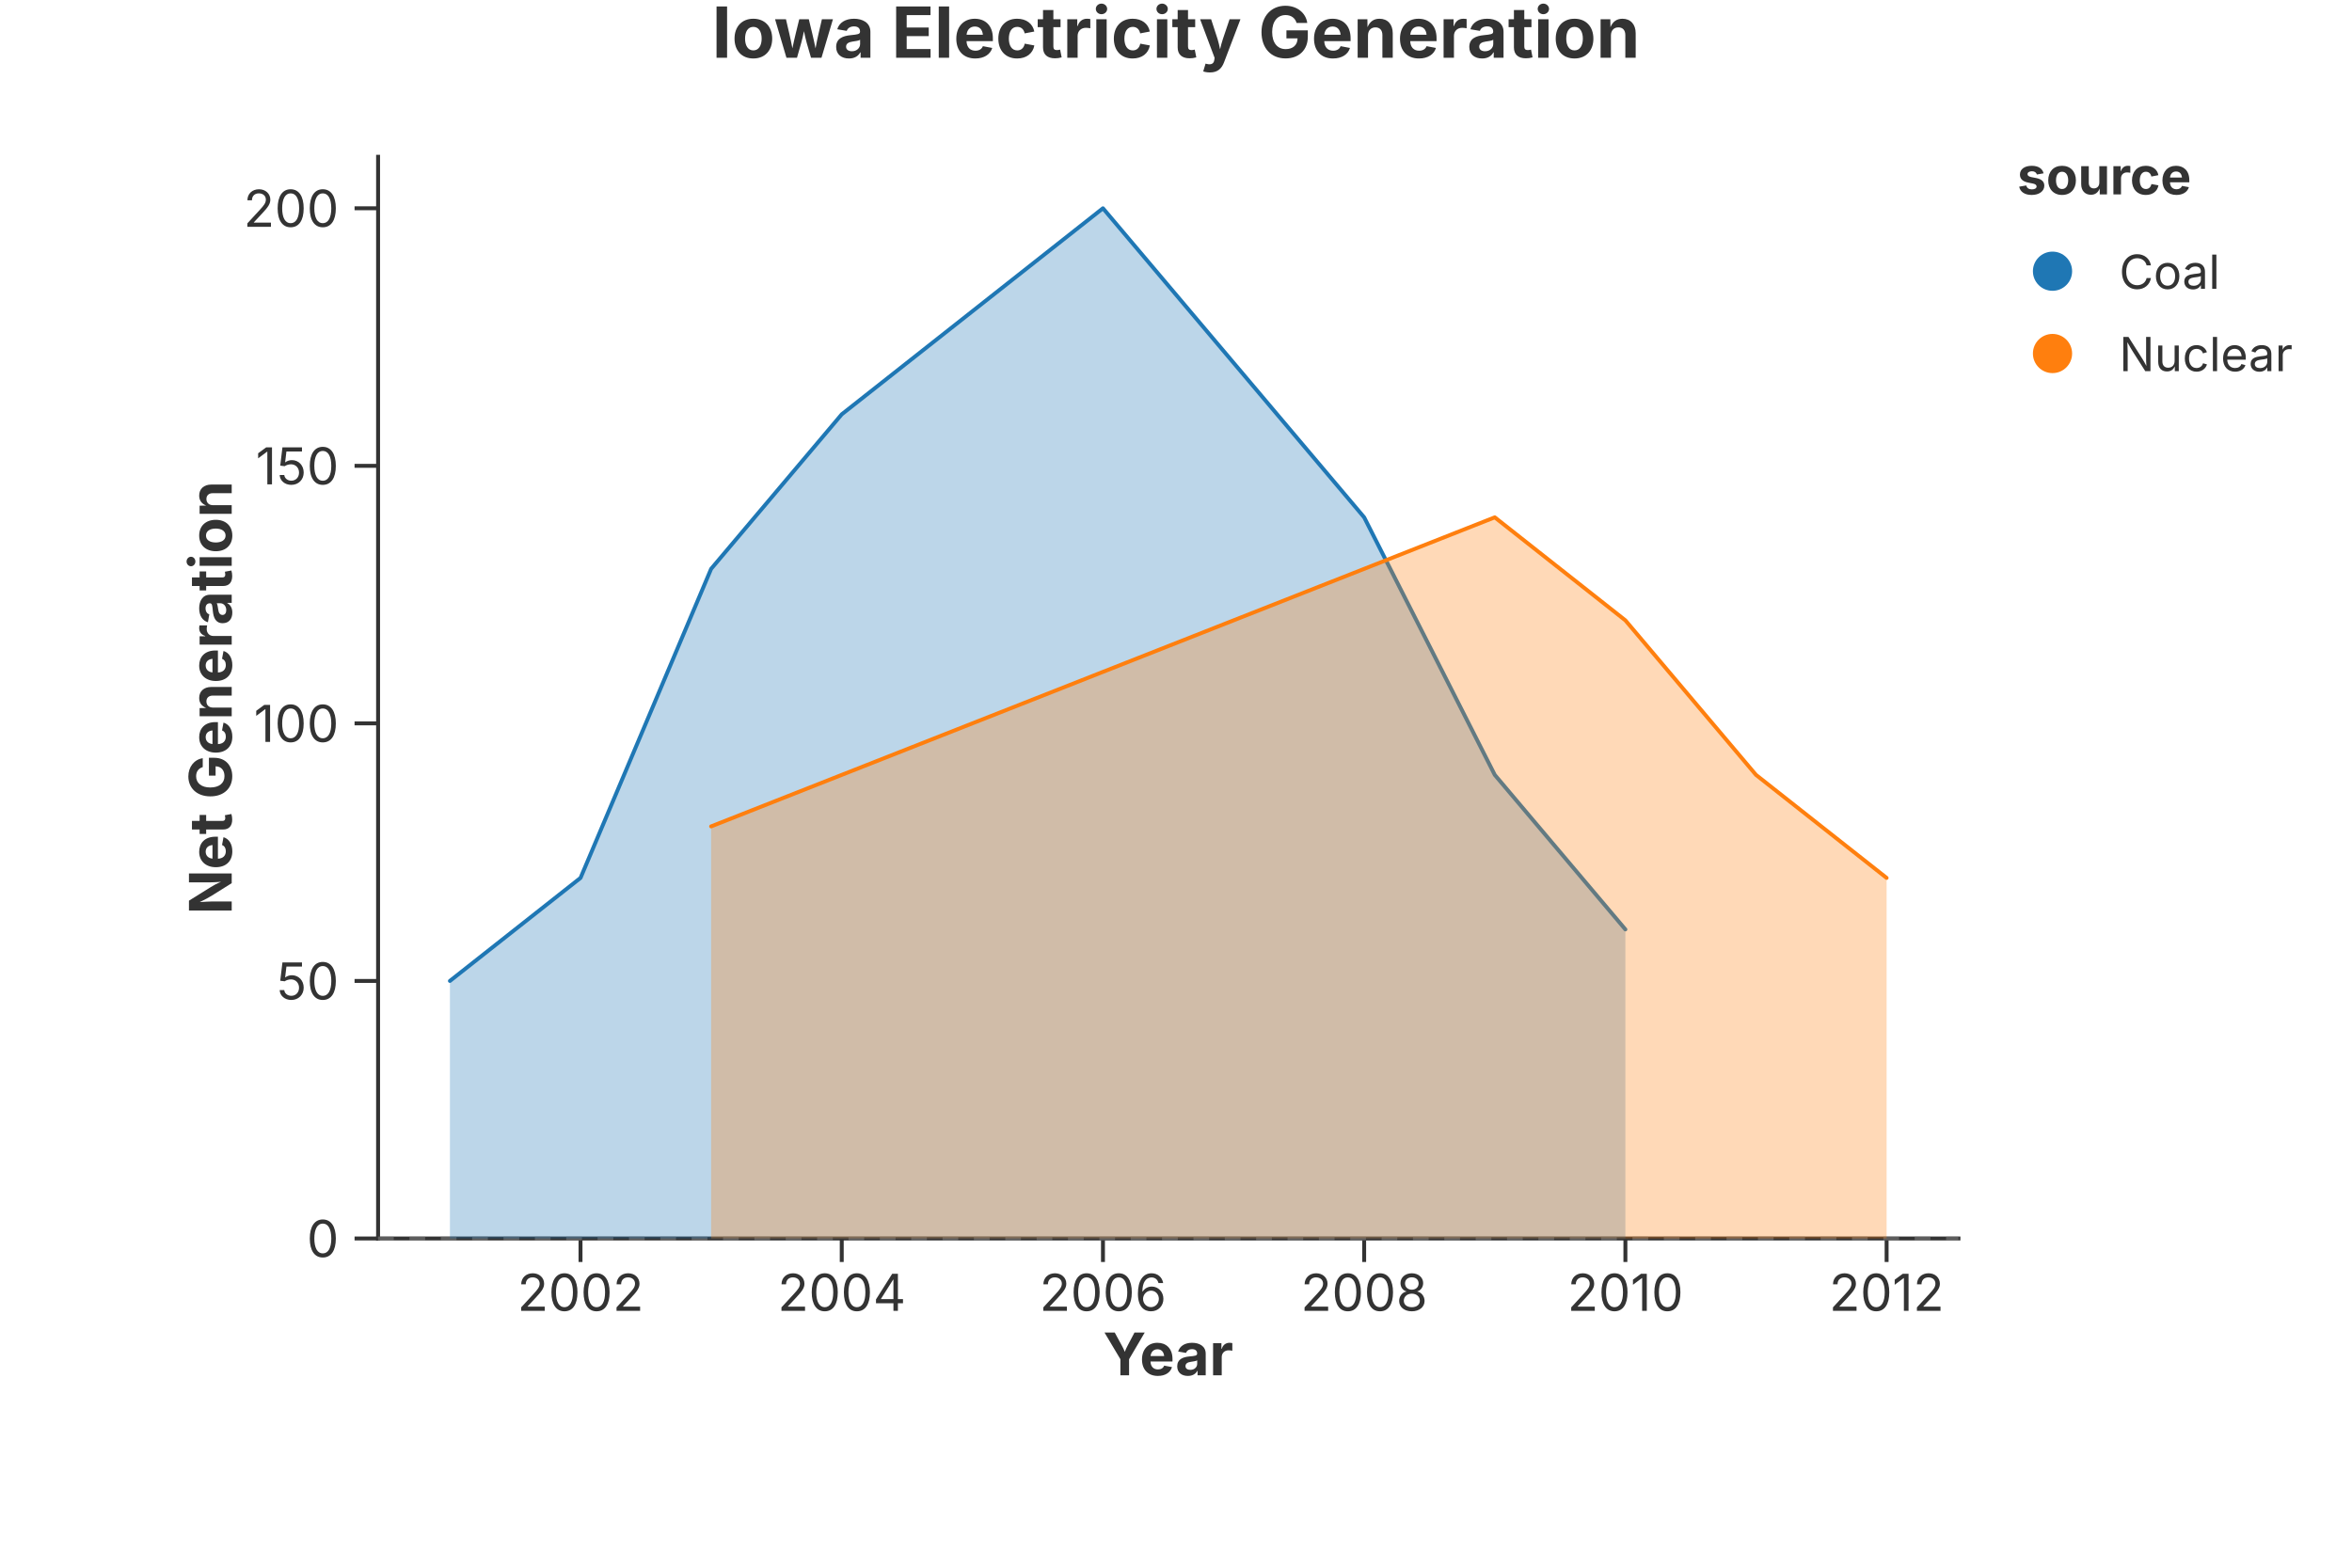
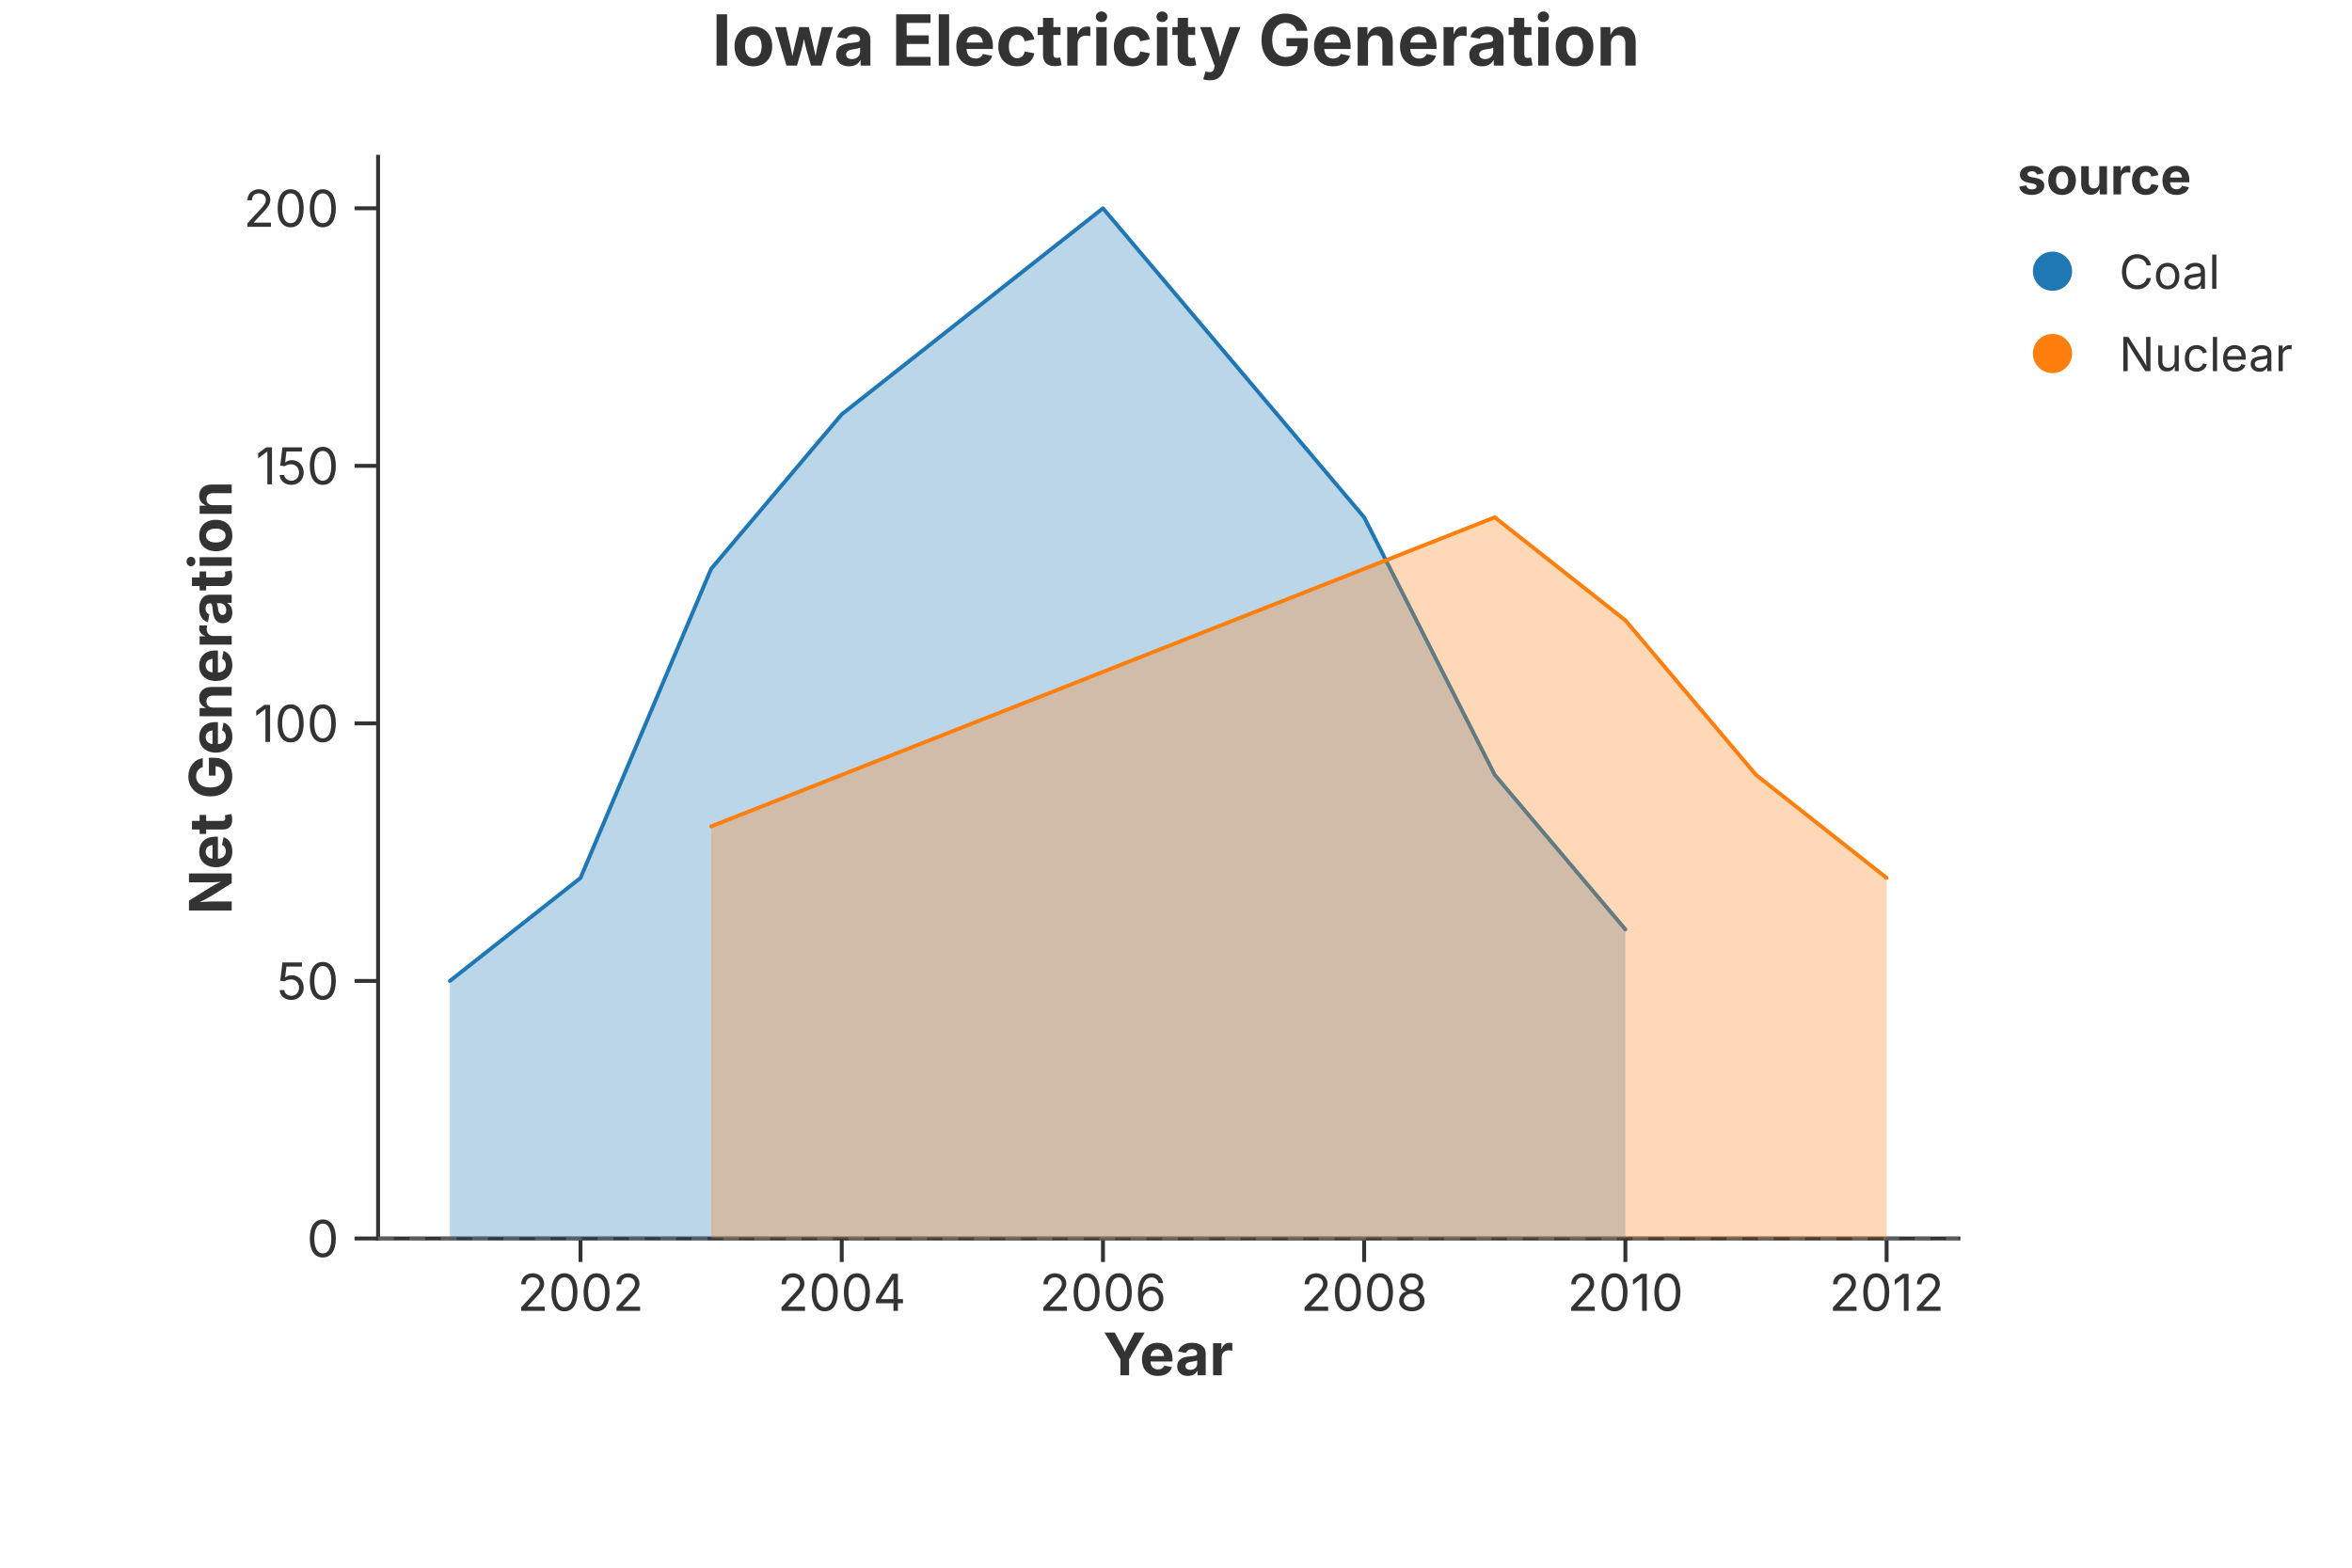
<svg xmlns="http://www.w3.org/2000/svg" width="600" height="400" viewBox="0 0 600 400">
  <rect width="100%" height="100%" fill="rgba(255,255,255,1.000)" />
-   <text x="300.00" y="8.00" text-anchor="middle" dominant-baseline="middle" font-family="Inter, -apple-system, BlinkMacSystemFont, 'Segoe UI', Roboto, Helvetica, Arial, 'PingFang SC', 'Microsoft YaHei', Ubuntu, Cantarell, 'Noto Sans', sans-serif" font-size="18" fill="rgba(51,51,51,1.000)" font-weight="bold">Iowa Electricity Generation</text>
+   <text x="300.00" y="10.00" text-anchor="middle" dominant-baseline="middle" font-family="Inter, -apple-system, BlinkMacSystemFont, 'Segoe UI', Roboto, Helvetica, Arial, 'PingFang SC', 'Microsoft YaHei', Ubuntu, Cantarell, 'Noto Sans', sans-serif" font-size="18" fill="rgba(51,51,51,1.000)" font-weight="bold">Iowa Electricity Generation</text>
  <line x1="96.45" y1="316.00" x2="499.60" y2="316.00" stroke="rgba(51,51,51,1.000)" stroke-width="1" stroke-linecap="square" />
  <line x1="148.09" y1="316.00" x2="148.09" y2="322.00" stroke="rgba(51,51,51,1.000)" stroke-width="1.0" />
  <text x="148.09" y="325.00" font-size="13" font-family="Inter, -apple-system, BlinkMacSystemFont, 'Segoe UI', Roboto, Helvetica, Arial, 'PingFang SC', 'Microsoft YaHei', Ubuntu, Cantarell, 'Noto Sans', sans-serif" fill="rgba(51,51,51,1.000)" text-anchor="middle" dominant-baseline="hanging">2002</text>
  <line x1="214.73" y1="316.00" x2="214.73" y2="322.00" stroke="rgba(51,51,51,1.000)" stroke-width="1.0" />
  <text x="214.73" y="325.00" font-size="13" font-family="Inter, -apple-system, BlinkMacSystemFont, 'Segoe UI', Roboto, Helvetica, Arial, 'PingFang SC', 'Microsoft YaHei', Ubuntu, Cantarell, 'Noto Sans', sans-serif" fill="rgba(51,51,51,1.000)" text-anchor="middle" dominant-baseline="hanging">2004</text>
  <line x1="281.37" y1="316.00" x2="281.37" y2="322.00" stroke="rgba(51,51,51,1.000)" stroke-width="1.0" />
  <text x="281.37" y="325.00" font-size="13" font-family="Inter, -apple-system, BlinkMacSystemFont, 'Segoe UI', Roboto, Helvetica, Arial, 'PingFang SC', 'Microsoft YaHei', Ubuntu, Cantarell, 'Noto Sans', sans-serif" fill="rgba(51,51,51,1.000)" text-anchor="middle" dominant-baseline="hanging">2006</text>
  <line x1="348.00" y1="316.00" x2="348.00" y2="322.00" stroke="rgba(51,51,51,1.000)" stroke-width="1.0" />
  <text x="348.00" y="325.00" font-size="13" font-family="Inter, -apple-system, BlinkMacSystemFont, 'Segoe UI', Roboto, Helvetica, Arial, 'PingFang SC', 'Microsoft YaHei', Ubuntu, Cantarell, 'Noto Sans', sans-serif" fill="rgba(51,51,51,1.000)" text-anchor="middle" dominant-baseline="hanging">2008</text>
  <line x1="414.64" y1="316.00" x2="414.64" y2="322.00" stroke="rgba(51,51,51,1.000)" stroke-width="1.0" />
  <text x="414.64" y="325.00" font-size="13" font-family="Inter, -apple-system, BlinkMacSystemFont, 'Segoe UI', Roboto, Helvetica, Arial, 'PingFang SC', 'Microsoft YaHei', Ubuntu, Cantarell, 'Noto Sans', sans-serif" fill="rgba(51,51,51,1.000)" text-anchor="middle" dominant-baseline="hanging">2010</text>
  <line x1="481.28" y1="316.00" x2="481.28" y2="322.00" stroke="rgba(51,51,51,1.000)" stroke-width="1.0" />
  <text x="481.28" y="325.00" font-size="13" font-family="Inter, -apple-system, BlinkMacSystemFont, 'Segoe UI', Roboto, Helvetica, Arial, 'PingFang SC', 'Microsoft YaHei', Ubuntu, Cantarell, 'Noto Sans', sans-serif" fill="rgba(51,51,51,1.000)" text-anchor="middle" dominant-baseline="hanging">2012</text>
  <text x="298.02" y="340.00" text-anchor="middle" font-size="15" font-family="Inter, -apple-system, BlinkMacSystemFont, 'Segoe UI', Roboto, Helvetica, Arial, 'PingFang SC', 'Microsoft YaHei', Ubuntu, Cantarell, 'Noto Sans', sans-serif" fill="rgba(51,51,51,1.000)" font-weight="bold" dominant-baseline="hanging">Year</text>
  <line x1="96.45" y1="40.00" x2="96.45" y2="316.00" stroke="rgba(51,51,51,1.000)" stroke-width="1" stroke-linecap="square" />
  <line x1="96.45" y1="316.00" x2="90.45" y2="316.00" stroke="rgba(51,51,51,1.000)" stroke-width="1.0" />
  <text x="86.45" y="316.00" font-size="13" font-family="Inter, -apple-system, BlinkMacSystemFont, 'Segoe UI', Roboto, Helvetica, Arial, 'PingFang SC', 'Microsoft YaHei', Ubuntu, Cantarell, 'Noto Sans', sans-serif" fill="rgba(51,51,51,1.000)" text-anchor="end" dominant-baseline="central">0</text>
  <line x1="96.45" y1="250.29" x2="90.45" y2="250.29" stroke="rgba(51,51,51,1.000)" stroke-width="1.0" />
  <text x="86.45" y="250.29" font-size="13" font-family="Inter, -apple-system, BlinkMacSystemFont, 'Segoe UI', Roboto, Helvetica, Arial, 'PingFang SC', 'Microsoft YaHei', Ubuntu, Cantarell, 'Noto Sans', sans-serif" fill="rgba(51,51,51,1.000)" text-anchor="end" dominant-baseline="central">50</text>
  <line x1="96.45" y1="184.57" x2="90.45" y2="184.57" stroke="rgba(51,51,51,1.000)" stroke-width="1.0" />
  <text x="86.45" y="184.57" font-size="13" font-family="Inter, -apple-system, BlinkMacSystemFont, 'Segoe UI', Roboto, Helvetica, Arial, 'PingFang SC', 'Microsoft YaHei', Ubuntu, Cantarell, 'Noto Sans', sans-serif" fill="rgba(51,51,51,1.000)" text-anchor="end" dominant-baseline="central">100</text>
  <line x1="96.45" y1="118.86" x2="90.45" y2="118.86" stroke="rgba(51,51,51,1.000)" stroke-width="1.0" />
  <text x="86.45" y="118.86" font-size="13" font-family="Inter, -apple-system, BlinkMacSystemFont, 'Segoe UI', Roboto, Helvetica, Arial, 'PingFang SC', 'Microsoft YaHei', Ubuntu, Cantarell, 'Noto Sans', sans-serif" fill="rgba(51,51,51,1.000)" text-anchor="end" dominant-baseline="central">150</text>
  <line x1="96.45" y1="53.14" x2="90.45" y2="53.14" stroke="rgba(51,51,51,1.000)" stroke-width="1.0" />
  <text x="86.45" y="53.14" font-size="13" font-family="Inter, -apple-system, BlinkMacSystemFont, 'Segoe UI', Roboto, Helvetica, Arial, 'PingFang SC', 'Microsoft YaHei', Ubuntu, Cantarell, 'Noto Sans', sans-serif" fill="rgba(51,51,51,1.000)" text-anchor="end" dominant-baseline="central">200</text>
  <text x="53.50" y="178.00" text-anchor="middle" font-size="15" font-family="Inter, -apple-system, BlinkMacSystemFont, 'Segoe UI', Roboto, Helvetica, Arial, 'PingFang SC', 'Microsoft YaHei', Ubuntu, Cantarell, 'Noto Sans', sans-serif" fill="rgba(51,51,51,1.000)" font-weight="bold" transform="rotate(-90, 53.50, 178.00)" dominant-baseline="middle">Net Generation</text>
  <defs>
    <clipPath id="plot-clip-area">
      <rect x="96.450" y="40.000" width="403.150" height="276.000" />
    </clipPath>
  </defs>
  <line x1="96.450" y1="316.000" x2="499.600" y2="316.000" stroke="rgba(136,136,136,1.000)" stroke-width="1.000" stroke-opacity="0.500" stroke-dasharray="4.0,4.0" />
  <polygon points="114.775,250.286 148.093,224.000 181.411,145.143 214.730,105.714 248.048,79.429 281.366,53.143 314.684,92.571 348.002,132.000 381.320,197.714 414.639,237.143 414.639,316.000 381.320,316.000 348.002,316.000 314.684,316.000 281.366,316.000 248.048,316.000 214.730,316.000 181.411,316.000 148.093,316.000 114.775,316.000" fill="rgba(31,119,180,1.000)" stroke="none" stroke-width="0.000" fill-opacity="0.300" stroke-opacity="0.000" clip-path="url(#plot-clip-area)" />
  <path d="M 114.775 250.286 L 148.093 224.000 L 181.411 145.143 L 214.730 105.714 L 248.048 79.429 L 281.366 53.143 L 314.684 92.571 L 348.002 132.000 L 381.320 197.714 L 414.639 237.143" stroke="rgba(31,119,180,1.000)" stroke-width="1.000" stroke-opacity="1.000" fill="none" stroke-linejoin="round" stroke-linecap="round" clip-path="url(#plot-clip-area)" />
  <polygon points="181.411,210.857 214.730,197.714 248.048,184.571 281.366,171.429 314.684,158.286 348.002,145.143 381.320,132.000 414.639,158.286 447.957,197.714 481.275,224.000 481.275,316.000 447.957,316.000 414.639,316.000 381.320,316.000 348.002,316.000 314.684,316.000 281.366,316.000 248.048,316.000 214.730,316.000 181.411,316.000" fill="rgba(255,127,14,1.000)" stroke="none" stroke-width="0.000" fill-opacity="0.300" stroke-opacity="0.000" clip-path="url(#plot-clip-area)" />
  <path d="M 181.411 210.857 L 214.730 197.714 L 248.048 184.571 L 281.366 171.429 L 314.684 158.286 L 348.002 145.143 L 381.320 132.000 L 414.639 158.286 L 447.957 197.714 L 481.275 224.000" stroke="rgba(255,127,14,1.000)" stroke-width="1.000" stroke-opacity="1.000" fill="none" stroke-linejoin="round" stroke-linecap="round" clip-path="url(#plot-clip-area)" />
  <text x="514.600" y="49.600" font-size="13.2" font-family="Inter, -apple-system, BlinkMacSystemFont, 'Segoe UI', Roboto, Helvetica, Arial, 'PingFang SC', 'Microsoft YaHei', Ubuntu, Cantarell, 'Noto Sans', sans-serif" fill="rgba(51,51,51,1.000)" fill-opacity="1.000" text-anchor="start" font-weight="bold">source</text>
  <circle cx="523.600" cy="69.200" r="5.000" fill="rgba(31,119,180,1.000)" stroke="none" stroke-width="0.000" fill-opacity="1.000" stroke-opacity="1.000" />
  <text x="540.600" y="73.700" font-size="12.0" font-family="Inter, -apple-system, BlinkMacSystemFont, 'Segoe UI', Roboto, Helvetica, Arial, 'PingFang SC', 'Microsoft YaHei', Ubuntu, Cantarell, 'Noto Sans', sans-serif" fill="rgba(51,51,51,1.000)" fill-opacity="1.000" text-anchor="start" font-weight="normal">Coal</text>
  <circle cx="523.600" cy="90.200" r="5.000" fill="rgba(255,127,14,1.000)" stroke="none" stroke-width="0.000" fill-opacity="1.000" stroke-opacity="1.000" />
  <text x="540.600" y="94.700" font-size="12.0" font-family="Inter, -apple-system, BlinkMacSystemFont, 'Segoe UI', Roboto, Helvetica, Arial, 'PingFang SC', 'Microsoft YaHei', Ubuntu, Cantarell, 'Noto Sans', sans-serif" fill="rgba(51,51,51,1.000)" fill-opacity="1.000" text-anchor="start" font-weight="normal">Nuclear</text>
</svg>
